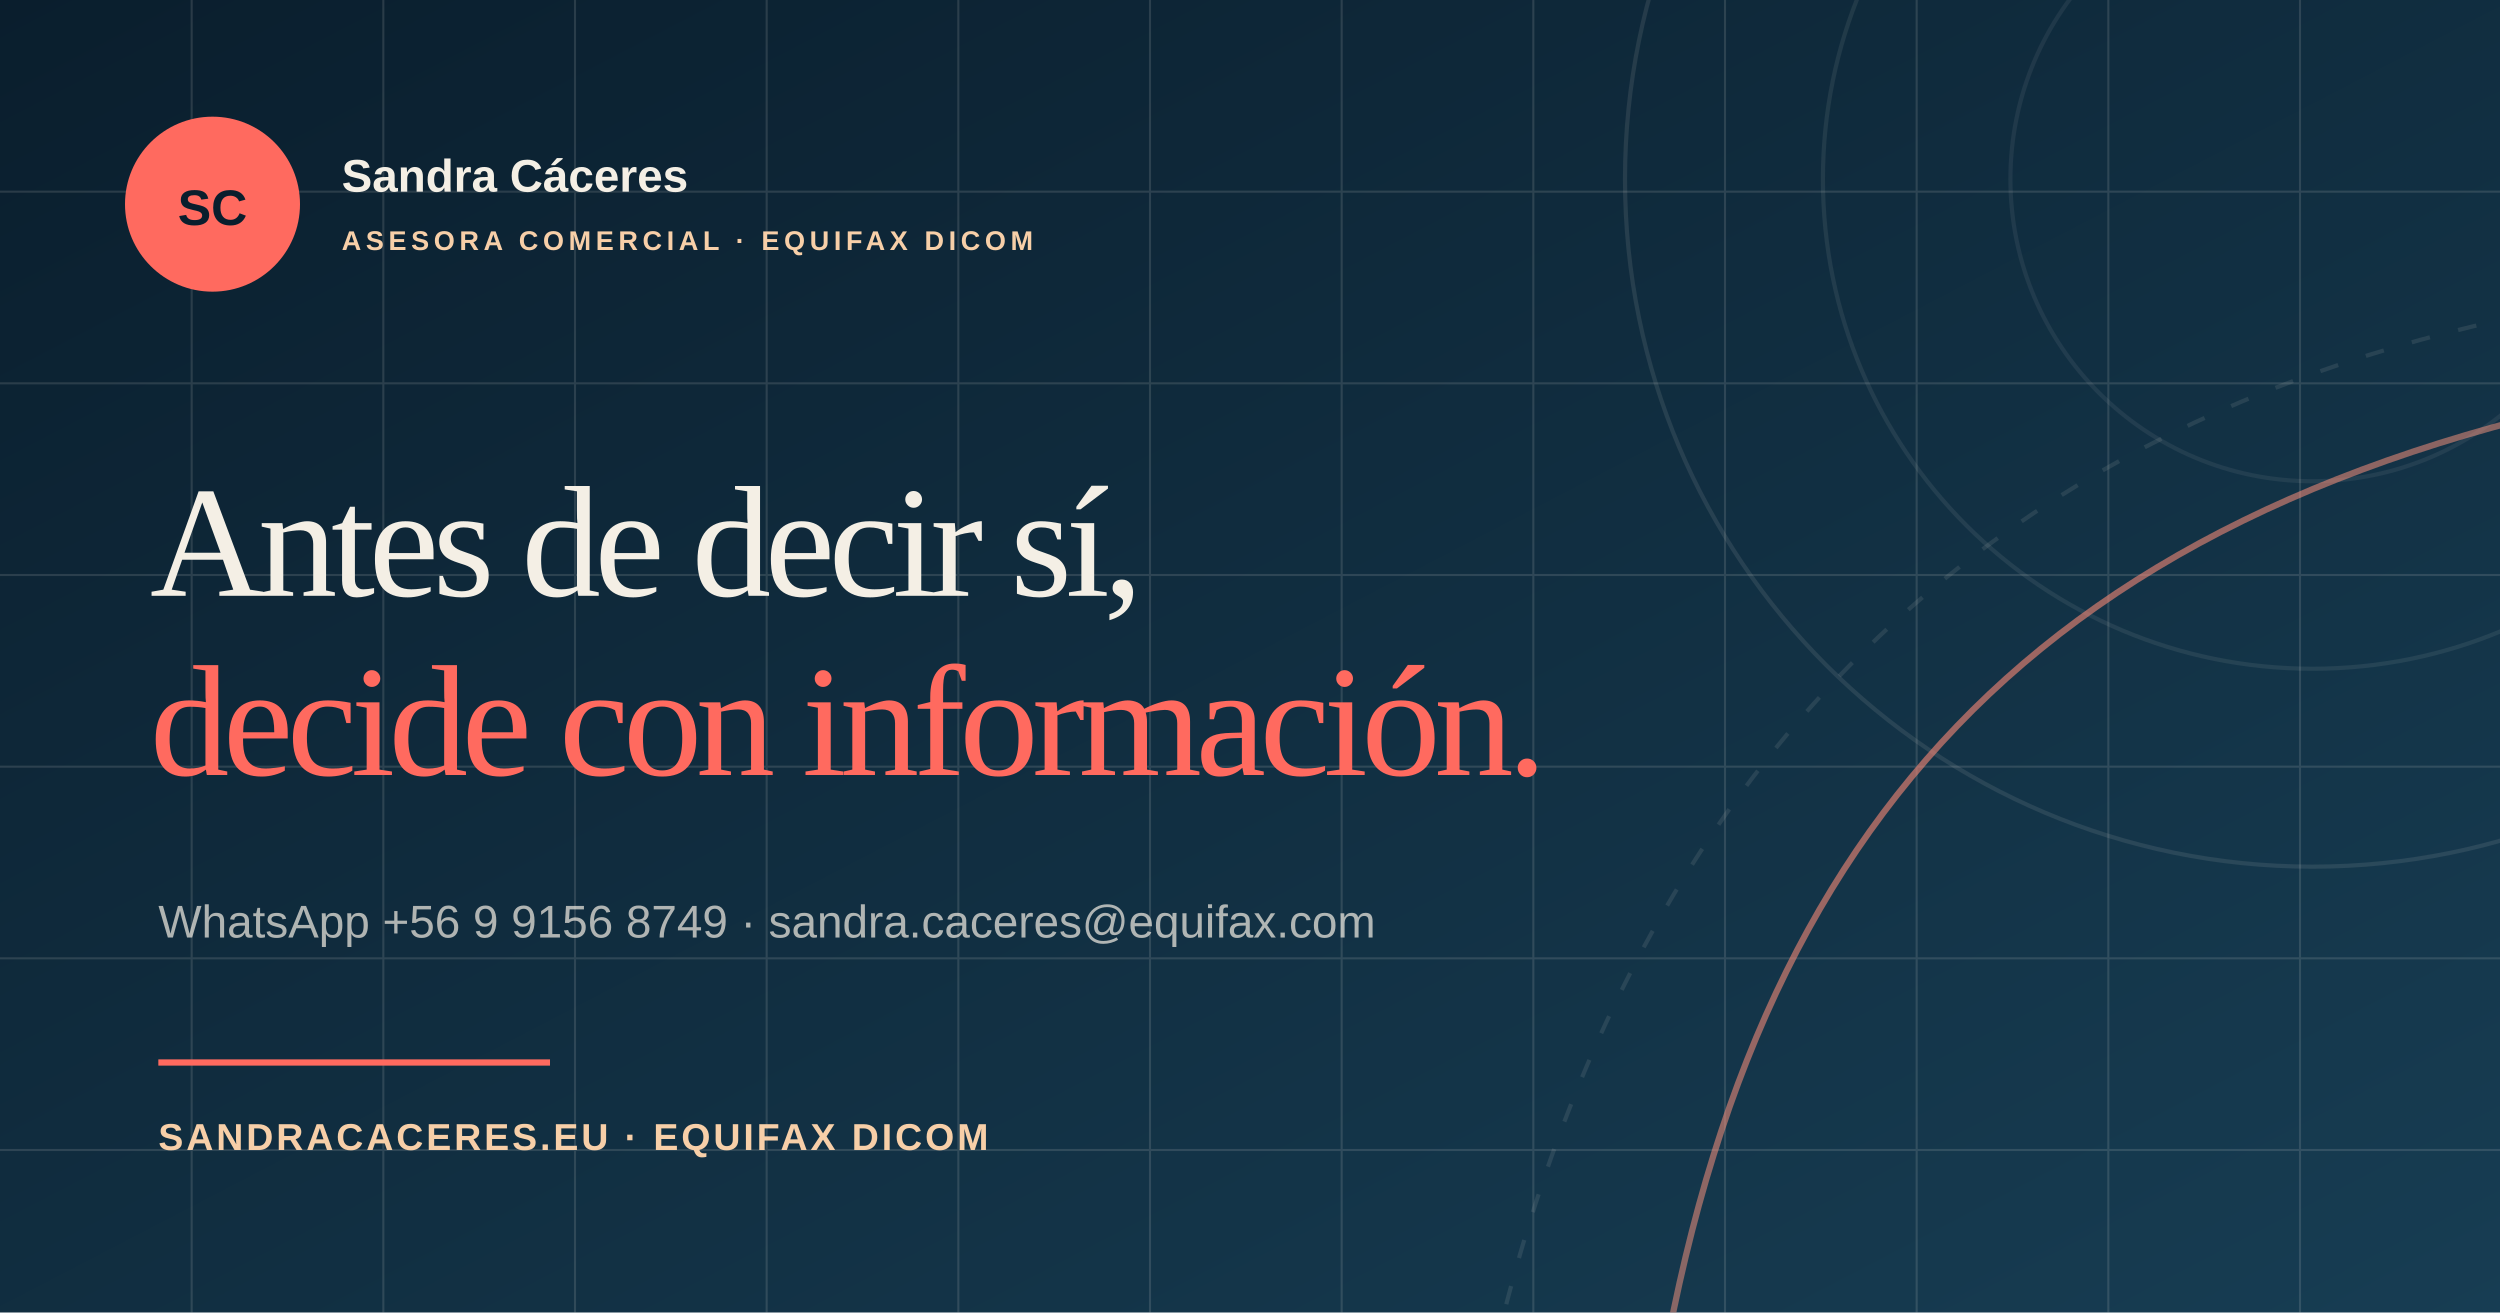
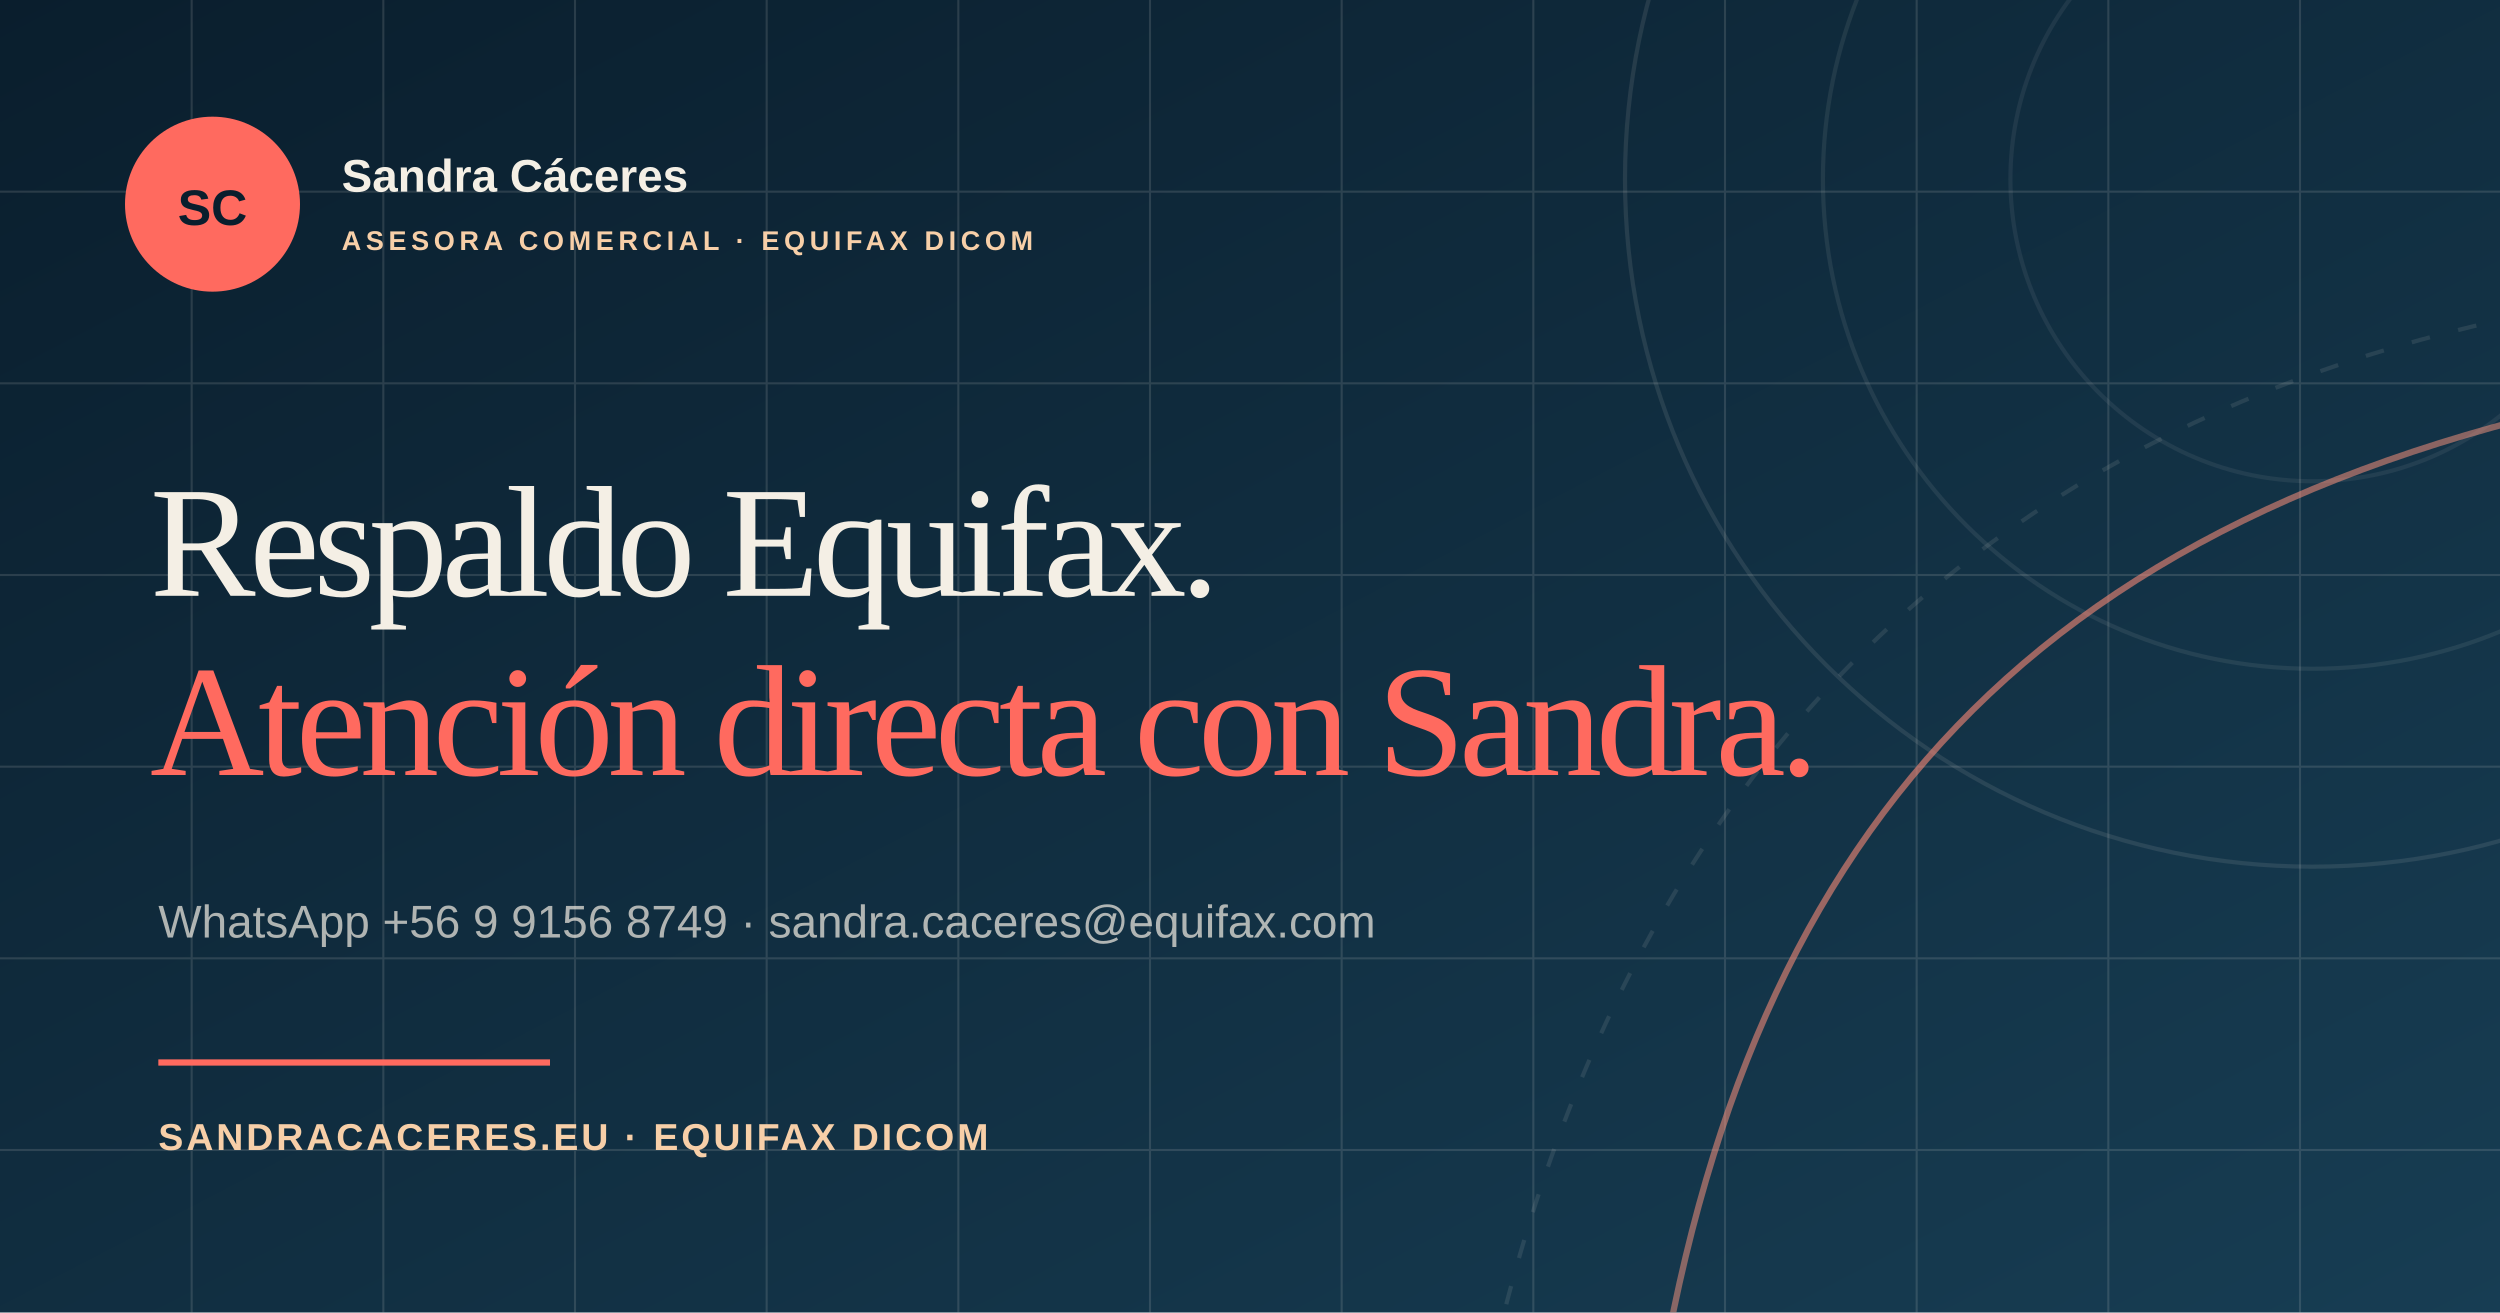
<svg xmlns="http://www.w3.org/2000/svg" width="1200" height="630" viewBox="0 0 1200 630" role="img" aria-labelledby="title desc">
  <defs>
    <linearGradient id="og-bg" x1="0" y1="0" x2="1" y2="1">
      <stop offset="0" stop-color="#0a1e2d" />
      <stop offset="1" stop-color="#173d53" />
    </linearGradient>
    <linearGradient id="og-line" x1="0" y1="0" x2="1" y2="1">
      <stop offset="0" stop-color="#ff6a5f" stop-opacity=".82" />
      <stop offset="1" stop-color="#f7cfa8" stop-opacity=".08" />
    </linearGradient>
    <clipPath id="og-clip">
      <rect width="1200" height="630" />
    </clipPath>
  </defs>
  <rect width="1200" height="630" fill="url(#og-bg)" />
  <g opacity=".13">
    <path d="M0 92H1200M0 184H1200M0 276H1200M0 368H1200M0 460H1200M0 552H1200" stroke="#f4efe5" />
    <path d="M92 0V630M184 0V630M276 0V630M368 0V630M460 0V630M552 0V630M644 0V630M736 0V630M828 0V630M920 0V630M1012 0V630M1104 0V630" stroke="#f4efe5" />
  </g>
  <g clip-path="url(#og-clip)" fill="none">
    <circle cx="1110" cy="86" r="330" stroke="#f4efe5" stroke-opacity=".1" stroke-width="2" />
    <circle cx="1110" cy="86" r="235" stroke="#f4efe5" stroke-opacity=".08" stroke-width="2" />
    <circle cx="1110" cy="86" r="145" stroke="#f4efe5" stroke-opacity=".07" stroke-width="2" />
    <path d="M790 710C828 408 967 244 1280 186" stroke="url(#og-line)" stroke-width="3" />
    <path d="M704 716C766 342 990 176 1280 140" stroke="#f4efe5" stroke-opacity=".1" stroke-width="2" stroke-dasharray="9 14" />
  </g>
  <circle cx="102" cy="98" r="42" fill="#ff6a5f" />
  <text x="102" y="108" text-anchor="middle" fill="#0a1e2d" font-family="Arial, Helvetica, sans-serif" font-size="24" font-weight="800">SC</text>
  <text x="164" y="92" fill="#f4efe5" font-family="Arial, Helvetica, sans-serif" font-size="22" font-weight="800">Sandra Cáceres</text>
  <text x="164" y="120" fill="#f7cfa8" font-family="Arial, Helvetica, sans-serif" font-size="13" font-weight="750" letter-spacing="2.2">ASESORA COMERCIAL · EQUIFAX DICOM</text>
-   <text x="72" y="286" fill="#f4efe5" font-family="Georgia, 'Times New Roman', serif" font-size="76" letter-spacing="-3">Antes de decir sí,</text>
-   <text x="72" y="372" fill="#ff6a5f" font-family="Georgia, 'Times New Roman', serif" font-size="76" letter-spacing="-3">decide con información.</text>
+   <text x="72" y="286" fill="#f4efe5" font-family="Georgia, 'Times New Roman', serif" font-size="76" letter-spacing="-3">Respaldo Equifax.</text>
+   <text x="72" y="372" fill="#ff6a5f" font-family="Georgia, 'Times New Roman', serif" font-size="76" letter-spacing="-3">Atención directa con Sandra.</text>
  <text x="76" y="450" fill="#f4efe5" fill-opacity=".7" font-family="Arial, Helvetica, sans-serif" font-size="22">WhatsApp +56 9 9156 8749 · sandra.caceres@equifax.com</text>
  <line x1="76" y1="510" x2="264" y2="510" stroke="#ff6a5f" stroke-width="3" />
  <text x="76" y="552" fill="#f7cfa8" font-family="Arial, Helvetica, sans-serif" font-size="18" font-weight="750" letter-spacing="1.4">SANDRACACERES.EU · EQUIFAX DICOM</text>
</svg>
